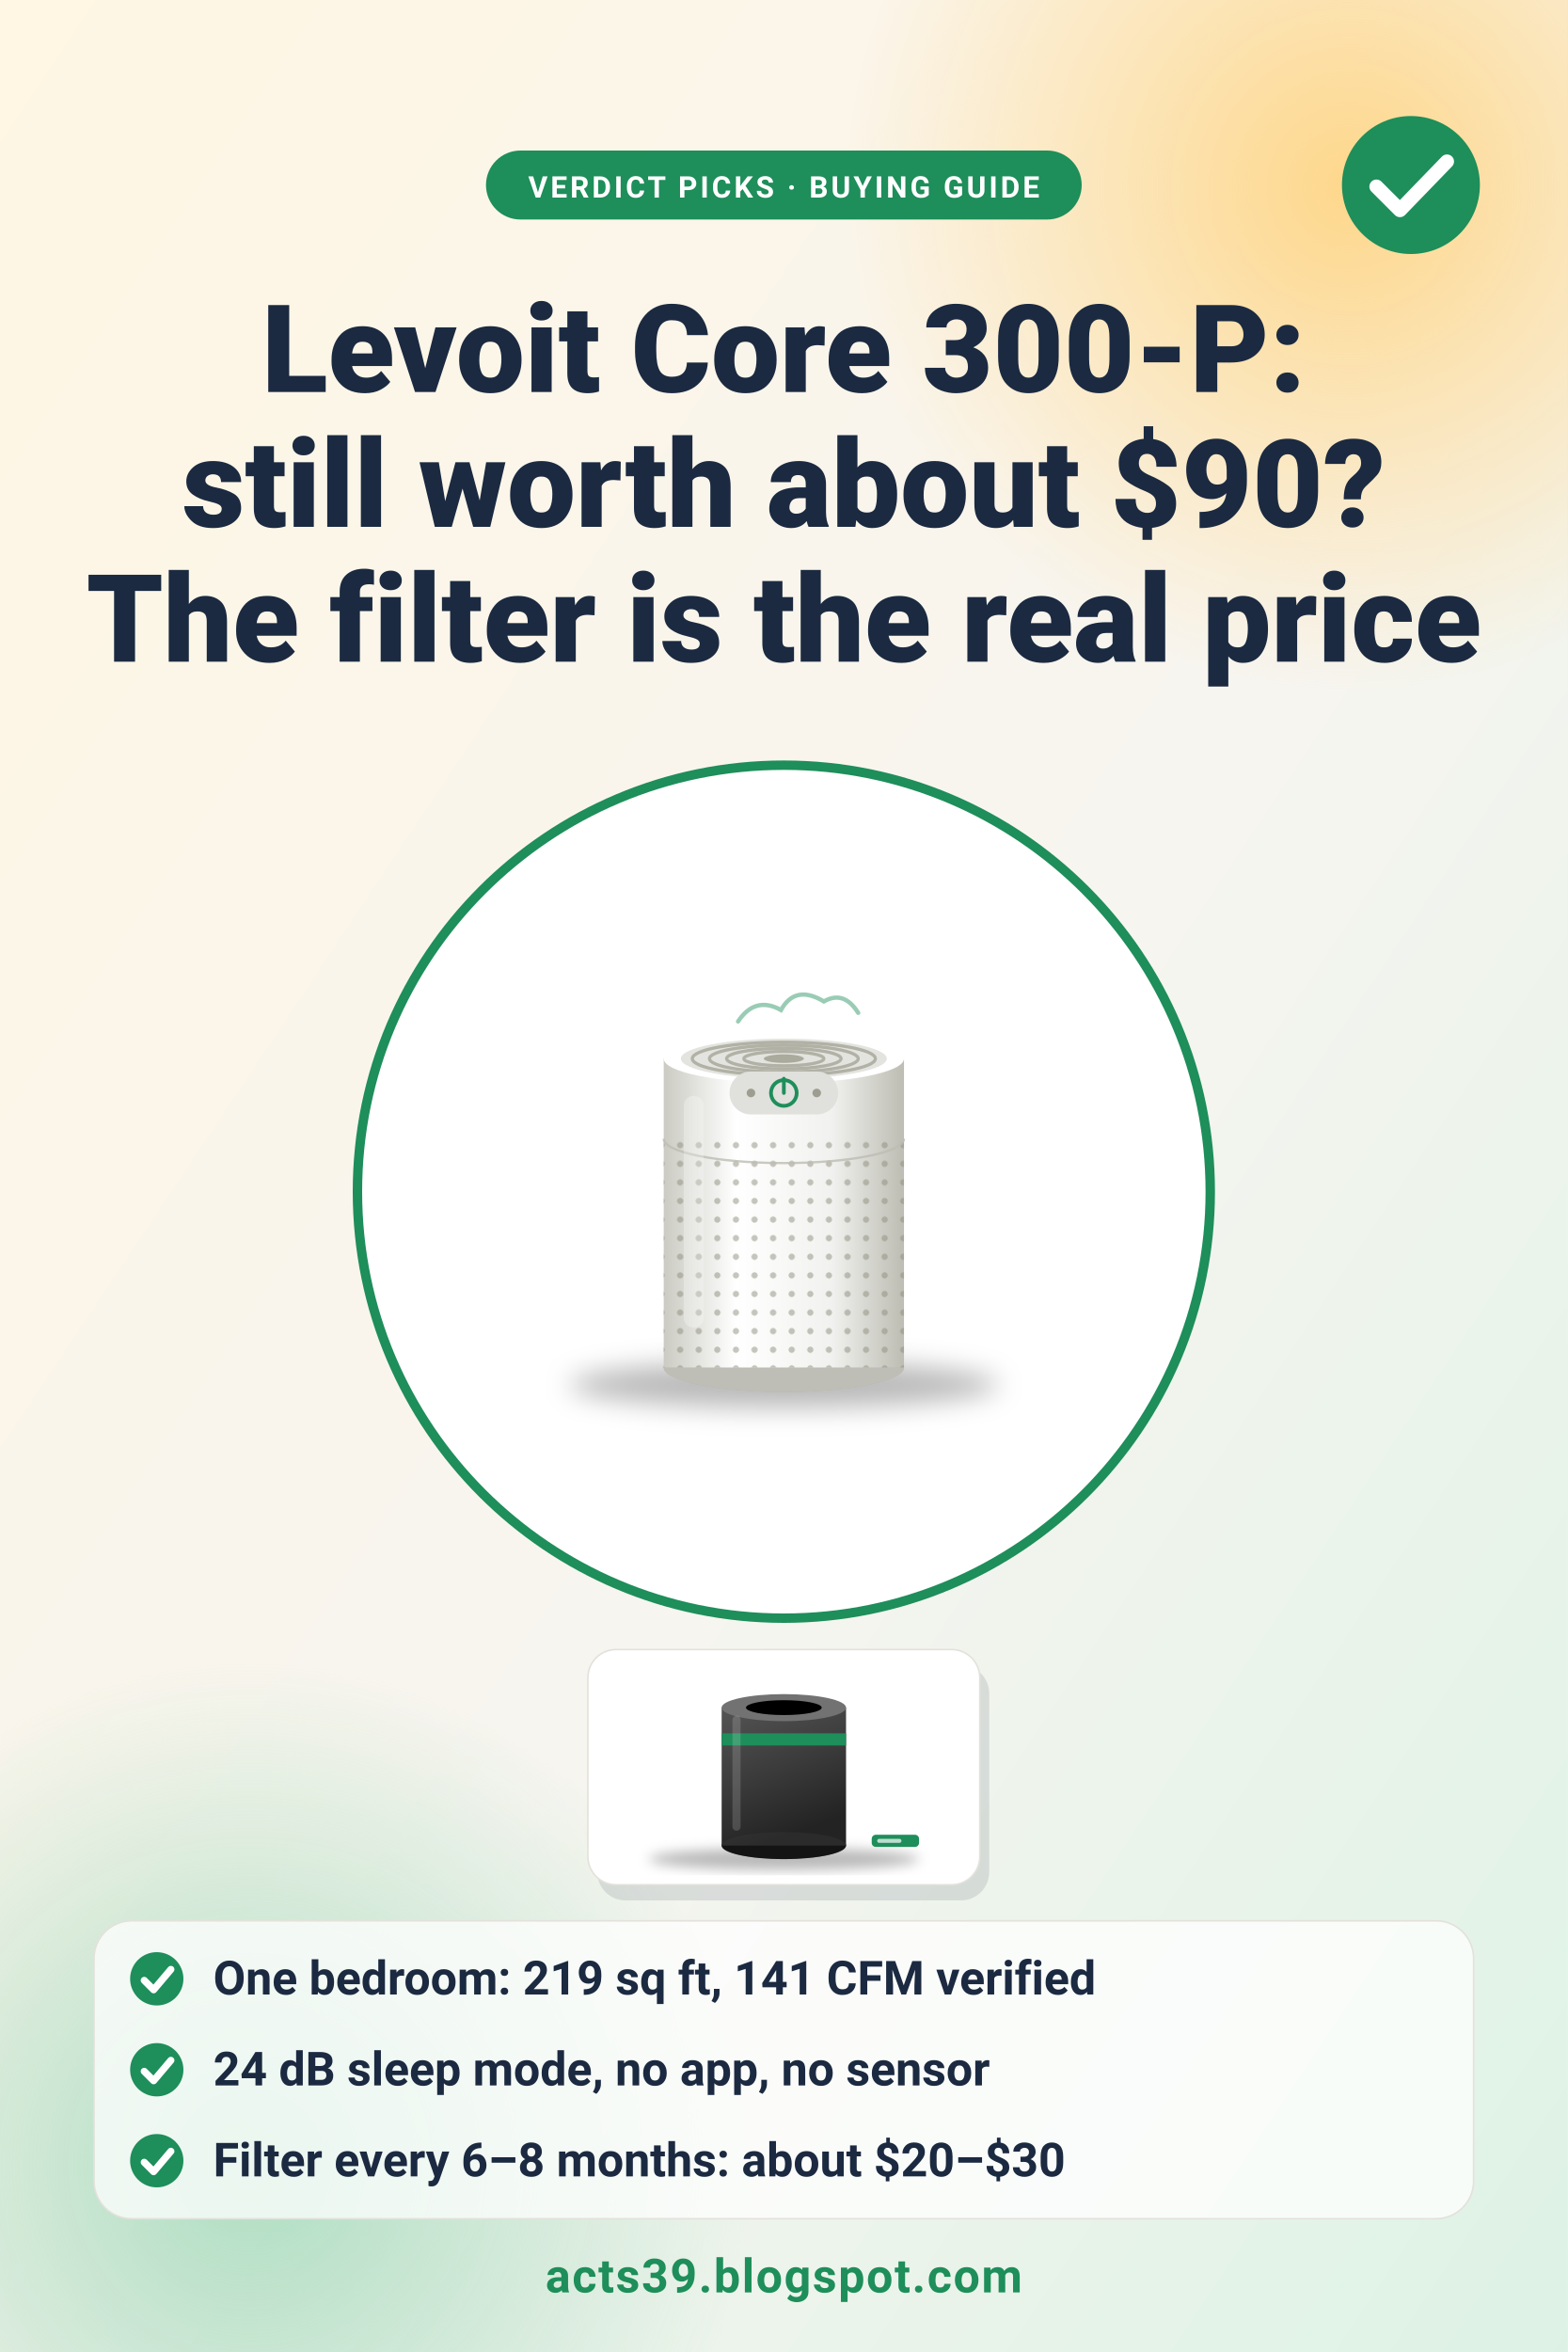
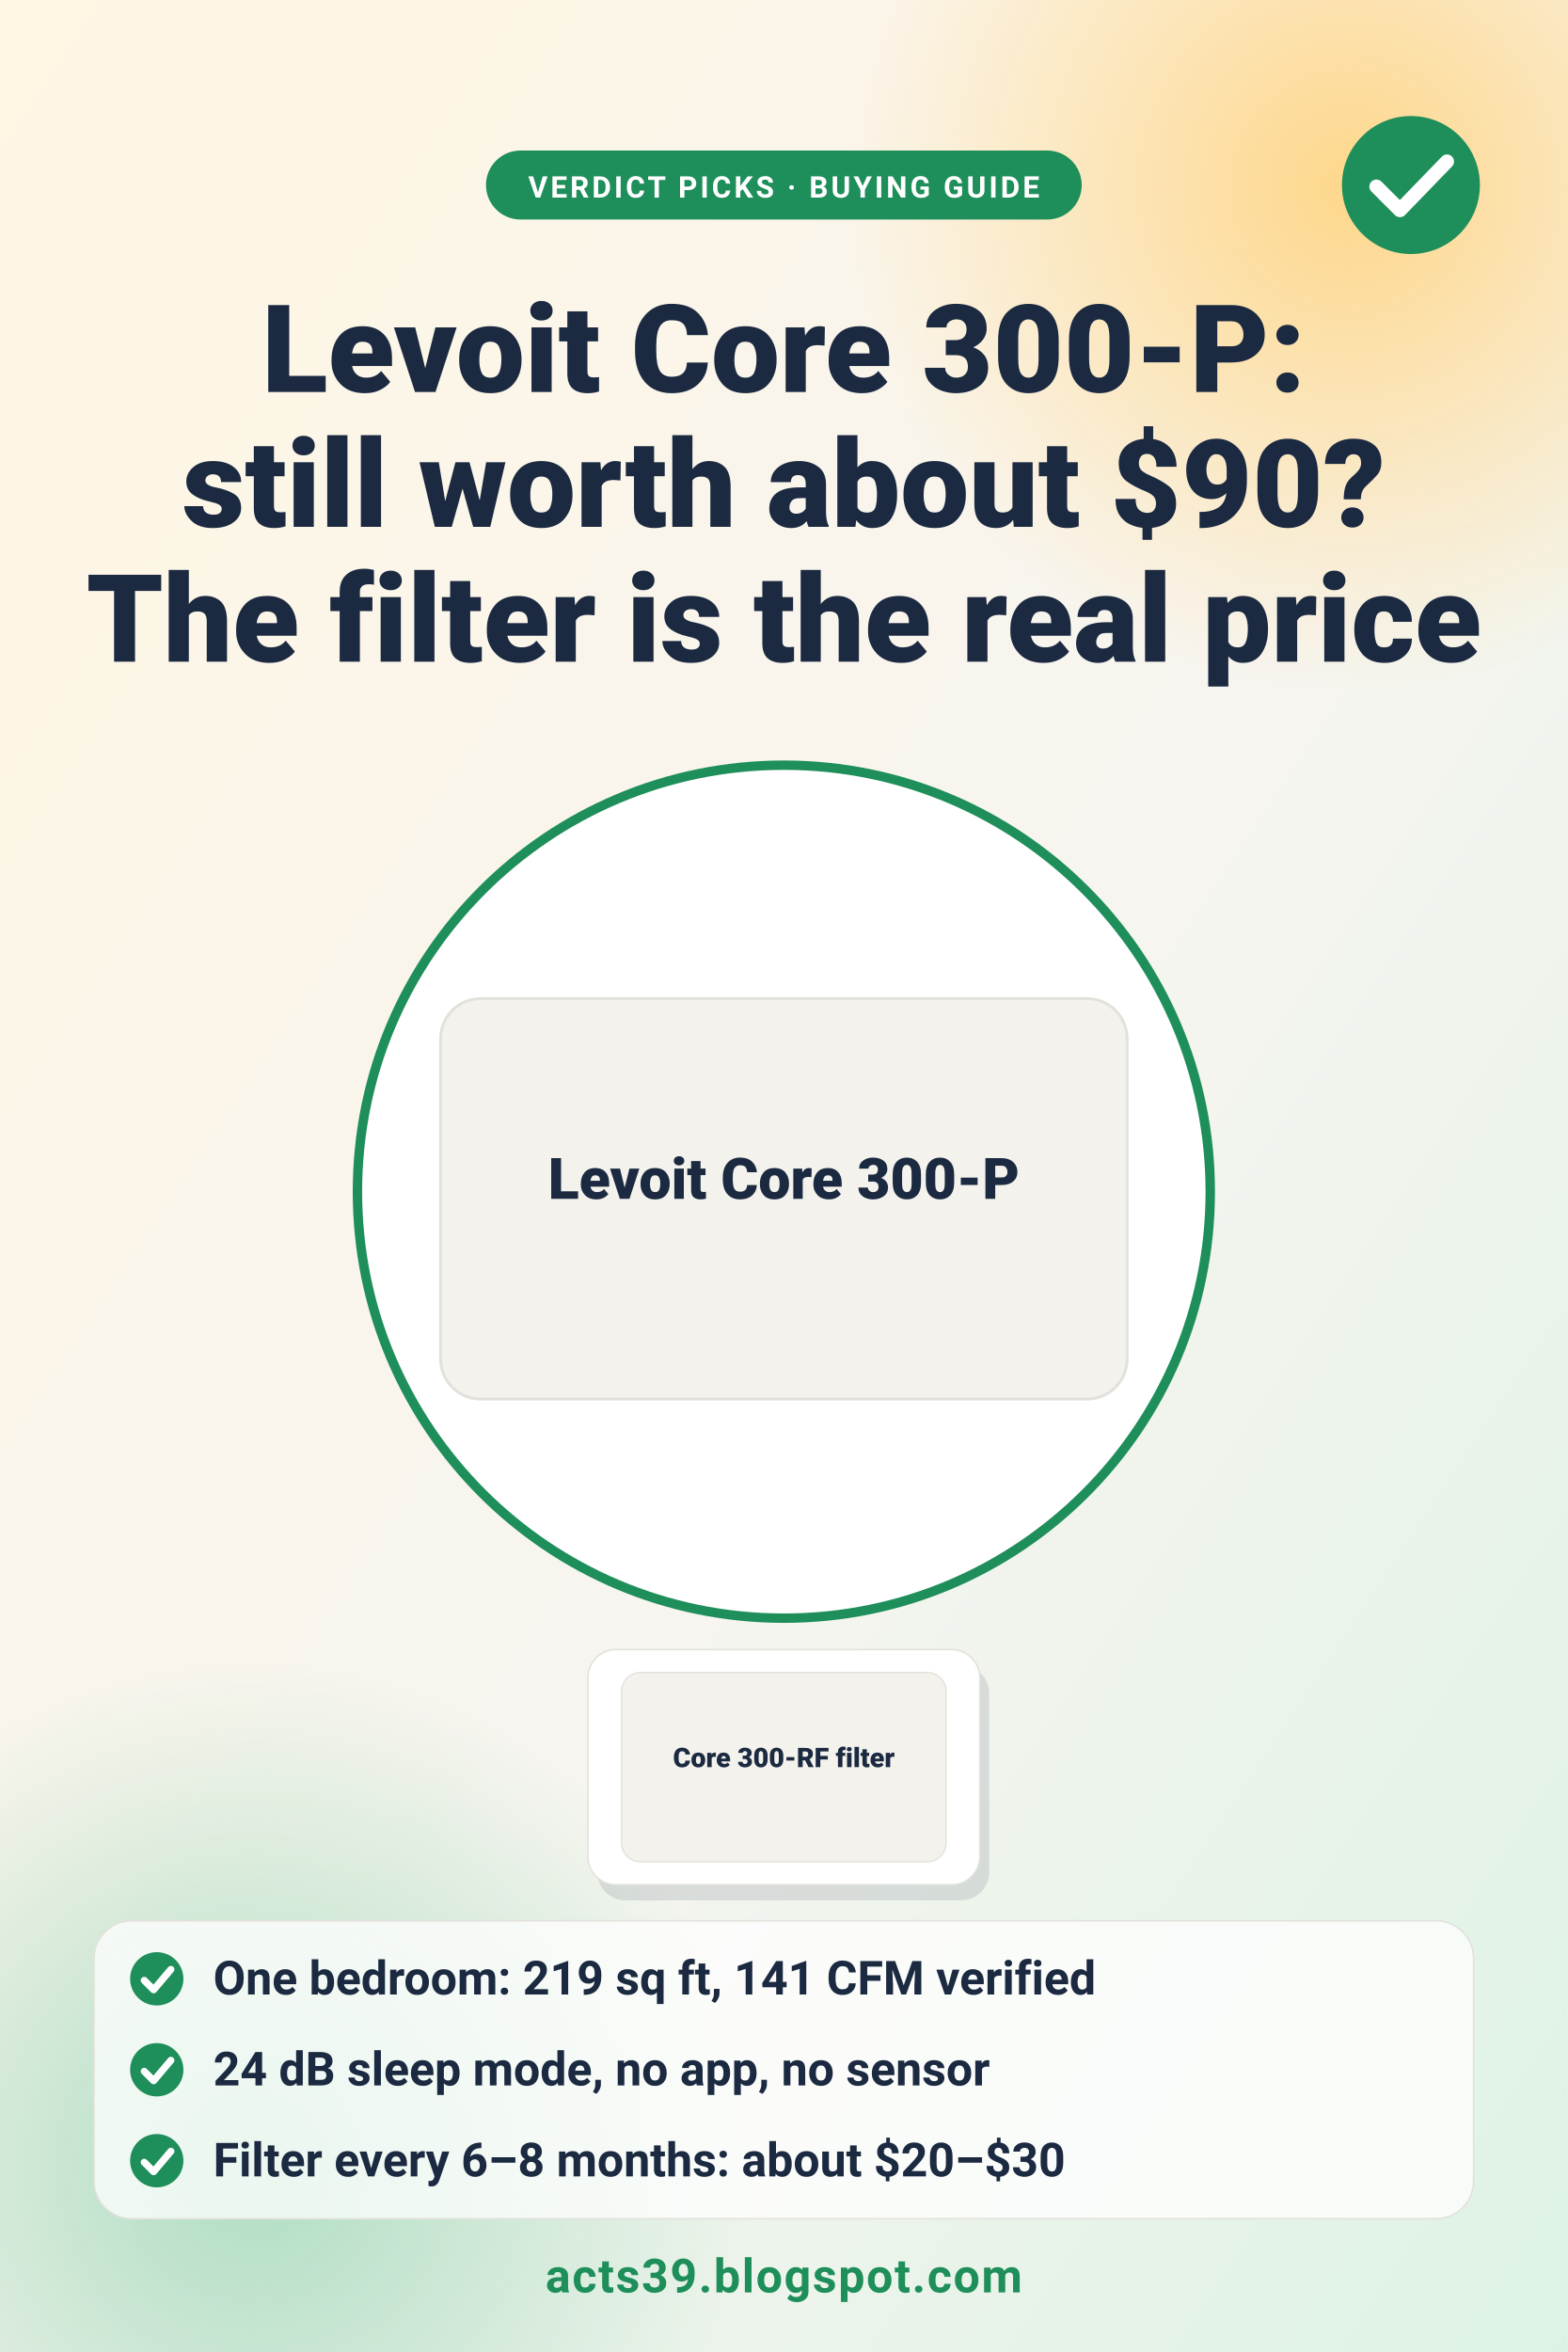
<svg xmlns="http://www.w3.org/2000/svg" viewBox="0 0 1000 1500" role="img" aria-label="Levoit Core 300-P Air Purifier review 2026: is the under-$100 bedroom purifier still worth about $90, why the filter is the real price, and where to buy it (Verdict Picks)">
  <defs>
    <linearGradient id="bp-bg" x1="0" y1="0" x2="1" y2="1">
      <stop offset="0" stop-color="#FFF6E3" />
      <stop offset="0.55" stop-color="#F7F5F0" />
      <stop offset="1" stop-color="#DDF2E5" />
    </linearGradient>
    <radialGradient id="bp-sun" cx="50%" cy="50%" r="50%">
      <stop offset="0" stop-color="#FFD27A" stop-opacity="0.85" />
      <stop offset="1" stop-color="#FFD27A" stop-opacity="0" />
    </radialGradient>
    <radialGradient id="bp-leaf" cx="50%" cy="50%" r="50%">
      <stop offset="0" stop-color="#8FD3AE" stop-opacity="0.7" />
      <stop offset="1" stop-color="#8FD3AE" stop-opacity="0" />
    </radialGradient>
  </defs>
  <rect width="1000" height="1500" fill="url(#bp-bg)" />
  <circle cx="860" cy="120" r="320" fill="url(#bp-sun)" />
  <circle cx="160" cy="1380" r="320" fill="url(#bp-leaf)" />
  <g font-family="-apple-system,Segoe UI,Roboto,Helvetica,Arial,sans-serif">
    <rect x="310" y="96" width="380" height="44" rx="22" fill="#1E8E5A" />
    <text x="500" y="126" text-anchor="middle" font-size="19" font-weight="700" fill="#fff" letter-spacing="1.8">VERDICT PICKS · BUYING GUIDE</text>
    <text x="500" y="250" text-anchor="middle" font-size="78" font-weight="800" fill="#1B2A41">Levoit Core 300-P:</text>
    <text x="500" y="336" text-anchor="middle" font-size="78" font-weight="800" fill="#1B2A41">still worth about $90?</text>
    <text x="500" y="422" text-anchor="middle" font-size="78" font-weight="800" fill="#1B2A41">The filter is the real price</text>
  </g>
  <circle cx="500" cy="760" r="272" fill="#fff" />
  <circle cx="500" cy="760" r="272" fill="none" stroke="#1E8E5A" stroke-width="6" />
  <g transform="translate(226.3158 582.1053) scale(0.9122807)">
-     <defs>
-       <radialGradient id="bphero-bg" cx="50%" cy="38%" r="72%">
-         <stop offset="0" stop-color="#ffffff" />
-         <stop offset="0.7" stop-color="#f3f3f1" />
-         <stop offset="1" stop-color="#e4e4e1" />
-       </radialGradient>
-       <filter id="bphero-blur" x="-30%" y="-80%" width="160%" height="300%">
-         <feGaussianBlur stdDeviation="9" />
-       </filter>
-       <filter id="bphero-soft" x="-20%" y="-20%" width="140%" height="140%">
-         <feGaussianBlur stdDeviation="2.2" />
-       </filter>
-       <filter id="bphero-glow" x="-50%" y="-50%" width="200%" height="200%">
-         <feGaussianBlur stdDeviation="5" />
-       </filter>
-       <linearGradient id="bphero-front" x1="0" y1="0" x2="0.35" y2="1">
-         <stop offset="0" stop-color="#ffffff" />
-         <stop offset="0.55" stop-color="#F1F1EF" />
-         <stop offset="1" stop-color="#dcdcd7" />
-       </linearGradient>
-       <linearGradient id="bphero-side" x1="0" y1="0" x2="1" y2="1">
-         <stop offset="0" stop-color="#e3e3df" />
-         <stop offset="1" stop-color="#c1c1b9" />
-       </linearGradient>
-       <linearGradient id="bphero-top" x1="0" y1="0" x2="1" y2="1">
-         <stop offset="0" stop-color="#ffffff" />
-         <stop offset="1" stop-color="#ffffff" />
-       </linearGradient>
-       <radialGradient id="bphero-dome" cx="38%" cy="32%" r="75%">
-         <stop offset="0" stop-color="#ffffff" />
-         <stop offset="0.6" stop-color="#F1F1EF" />
-         <stop offset="1" stop-color="#d0d0c9" />
-       </radialGradient>
-       <linearGradient id="bphero-gloss" x1="0" y1="0" x2="1" y2="1">
-         <stop offset="0" stop-color="#ffffff" stop-opacity="0.55" />
-         <stop offset="0.5" stop-color="#ffffff" stop-opacity="0.05" />
-         <stop offset="1" stop-color="#ffffff" stop-opacity="0" />
-       </linearGradient>
-       <linearGradient id="bphero-screen" x1="0" y1="0" x2="1" y2="1">
-         <stop offset="0" stop-color="#1d2a3a" />
-         <stop offset="1" stop-color="#060a10" />
-       </linearGradient>
-       <linearGradient id="bphero-metal" x1="0" y1="0" x2="1" y2="0">
-         <stop offset="0" stop-color="#d9d9d6" />
-         <stop offset="0.35" stop-color="#f4f4f2" />
-         <stop offset="0.65" stop-color="#bdbdb9" />
-         <stop offset="1" stop-color="#e6e6e3" />
-       </linearGradient>
-       <linearGradient id="bphero-accent" x1="0" y1="0" x2="0" y2="1">
-         <stop offset="0" stop-color="#2bcd82" />
-         <stop offset="1" stop-color="#135b3a" />
-       </linearGradient>
-       <linearGradient id="bphero-lens" x1="0" y1="0" x2="1" y2="1">
-         <stop offset="0" stop-color="#5a6470" />
-         <stop offset="0.45" stop-color="#1c2129" />
-         <stop offset="0.55" stop-color="#2b323c" />
-         <stop offset="1" stop-color="#0c0f14" />
-       </linearGradient>
-     </defs>
-     <ellipse cx="300" cy="330" rx="150" ry="16" fill="#000" opacity="0.28" filter="url(#bphero-blur)" />
-     <defs>
-       <pattern id="bphero-holes" width="13" height="13" patternUnits="userSpaceOnUse">
-         <circle cx="6.5" cy="6.5" r="2.2" fill="#8d8d7d" opacity="0.5" />
-       </pattern>
-       <linearGradient id="bphero-shell" x1="0" y1="0" x2="1" y2="0">
-         <stop offset="0" stop-color="#cbcbc3" />
-         <stop offset="0.3" stop-color="#ffffff" />
-         <stop offset="0.7" stop-color="#F1F1EF" />
-         <stop offset="1" stop-color="#bdbdb3" />
-       </linearGradient>
-     </defs>
-     <ellipse cx="300" cy="318" rx="84" ry="17" fill="#a5a598" />
-     <rect x="216" y="102" width="168" height="216" fill="url(#bphero-shell)" />
-     <rect x="216" y="158" width="168" height="160" fill="url(#bphero-holes)" />
-     <path d="M 216 318 A 84 17 0 0 0 384 318" fill="#d4d4ce" opacity="0.55" />
-     <path d="M 216 158 A 84 17 0 0 0 384 158" fill="none" stroke="#bdbdb3" stroke-width="1.6" opacity="0.8" />
-     <ellipse cx="300" cy="102" rx="84" ry="17" fill="#ffffff" />
-     <ellipse cx="300" cy="102" rx="72" ry="14" fill="#e3e3df" />
-     <ellipse cx="300" cy="102" rx="64" ry="11.5" fill="none" stroke="#9b9b8d" stroke-width="2.2" opacity="0.7" />
-     <ellipse cx="300" cy="102" rx="52" ry="9.4" fill="none" stroke="#9b9b8d" stroke-width="2.2" opacity="0.7" />
-     <ellipse cx="300" cy="102" rx="40" ry="7.2" fill="none" stroke="#9b9b8d" stroke-width="2.2" opacity="0.7" />
-     <ellipse cx="300" cy="102" rx="28" ry="5.0" fill="none" stroke="#9b9b8d" stroke-width="2.2" opacity="0.7" />
-     <ellipse cx="300" cy="102" rx="14" ry="3" fill="#929282" opacity="0.7" />
-     <rect x="262" y="111" width="76" height="30" rx="15" fill="#e0e0dc" />
-     <circle cx="300" cy="126" r="9" fill="none" stroke="#1E8E5A" stroke-width="2.6" />
-     <line x1="300" y1="116" x2="300" y2="126" stroke="#1E8E5A" stroke-width="2.6" stroke-linecap="round" />
-     <circle cx="277" cy="126" r="3" fill="#9e9e90" />
-     <circle cx="323" cy="126" r="3" fill="#9e9e90" />
-     <rect x="230" y="128" width="14" height="162" rx="7" fill="#fff" opacity="0.26" />
-     <path d="M 268 76 q 12 -18 30 -8 q 10 -18 30 -6 q 14 -8 24 8" fill="none" stroke="#1E8E5A" stroke-width="3" stroke-linecap="round" opacity="0.45" />
+     <rect x="60" y="60" width="480" height="280" rx="28" fill="#F4F2EC" />
+     <rect x="60" y="60" width="480" height="280" rx="28" fill="none" stroke="#E3E1DB" stroke-width="2" />
+     <g font-family="-apple-system,Segoe UI,Roboto,Helvetica,Arial,sans-serif">
+       <text x="300" y="200" text-anchor="middle" font-size="40" font-weight="800" fill="#1B2A41">Levoit Core 300-P</text>
+     </g>
  </g>
  <g transform="translate(375.0 1052)">
    <rect x="6" y="10" width="250" height="150" rx="18" fill="#1B2A41" opacity="0.12" />
    <rect width="250" height="150" rx="18" fill="#fff" />
    <rect width="250" height="150" rx="18" fill="none" stroke="#E3E1DB" />
    <svg x="8" y="6" width="234" height="138" viewBox="60 40 480 320" preserveAspectRatio="xMidYMid meet">
      <g transform="translate(0 0) scale(1.0)">
-         <defs>
-           <radialGradient id="pcore300rf-bg" cx="50%" cy="38%" r="72%">
-             <stop offset="0" stop-color="#ffffff" />
-             <stop offset="0.7" stop-color="#f3f3f1" />
-             <stop offset="1" stop-color="#e4e4e1" />
-           </radialGradient>
-           <filter id="pcore300rf-blur" x="-30%" y="-80%" width="160%" height="300%">
-             <feGaussianBlur stdDeviation="9" />
-           </filter>
-           <filter id="pcore300rf-soft" x="-20%" y="-20%" width="140%" height="140%">
-             <feGaussianBlur stdDeviation="2.2" />
-           </filter>
-           <filter id="pcore300rf-glow" x="-50%" y="-50%" width="200%" height="200%">
-             <feGaussianBlur stdDeviation="5" />
-           </filter>
-           <linearGradient id="pcore300rf-front" x1="0" y1="0" x2="0.35" y2="1">
-             <stop offset="0" stop-color="#545454" />
-             <stop offset="0.55" stop-color="#3A3A3A" />
-             <stop offset="1" stop-color="#232323" />
-           </linearGradient>
-           <linearGradient id="pcore300rf-side" x1="0" y1="0" x2="1" y2="1">
-             <stop offset="0" stop-color="#2b2b2b" />
-             <stop offset="1" stop-color="#070707" />
-           </linearGradient>
-           <linearGradient id="pcore300rf-top" x1="0" y1="0" x2="1" y2="1">
-             <stop offset="0" stop-color="#777777" />
-             <stop offset="1" stop-color="#494949" />
-           </linearGradient>
-           <radialGradient id="pcore300rf-dome" cx="38%" cy="32%" r="75%">
-             <stop offset="0" stop-color="#727272" />
-             <stop offset="0.6" stop-color="#3A3A3A" />
-             <stop offset="1" stop-color="#161616" />
-           </radialGradient>
-           <linearGradient id="pcore300rf-gloss" x1="0" y1="0" x2="1" y2="1">
-             <stop offset="0" stop-color="#ffffff" stop-opacity="0.55" />
-             <stop offset="0.5" stop-color="#ffffff" stop-opacity="0.05" />
-             <stop offset="1" stop-color="#ffffff" stop-opacity="0" />
-           </linearGradient>
-           <linearGradient id="pcore300rf-screen" x1="0" y1="0" x2="1" y2="1">
-             <stop offset="0" stop-color="#1d2a3a" />
-             <stop offset="1" stop-color="#060a10" />
-           </linearGradient>
-           <linearGradient id="pcore300rf-metal" x1="0" y1="0" x2="1" y2="0">
-             <stop offset="0" stop-color="#d9d9d6" />
-             <stop offset="0.35" stop-color="#f4f4f2" />
-             <stop offset="0.65" stop-color="#bdbdb9" />
-             <stop offset="1" stop-color="#e6e6e3" />
-           </linearGradient>
-           <linearGradient id="pcore300rf-accent" x1="0" y1="0" x2="0" y2="1">
-             <stop offset="0" stop-color="#2bcd82" />
-             <stop offset="1" stop-color="#135b3a" />
-           </linearGradient>
-           <linearGradient id="pcore300rf-lens" x1="0" y1="0" x2="1" y2="1">
-             <stop offset="0" stop-color="#5a6470" />
-             <stop offset="0.45" stop-color="#1c2129" />
-             <stop offset="0.55" stop-color="#2b323c" />
-             <stop offset="1" stop-color="#0c0f14" />
-           </linearGradient>
-         </defs>
-         <ellipse cx="300" cy="336" rx="200" ry="16" fill="#000" opacity="0.28" filter="url(#pcore300rf-blur)" />
-         <ellipse cx="300" cy="316" rx="92" ry="20" fill="#000000" />
-         <rect x="208" y="112" width="184" height="204" fill="url(#pcore300rf-front)" />
-         <ellipse cx="300" cy="112" rx="92" ry="20" fill="#727272" />
-         <ellipse cx="300" cy="316" rx="92" ry="20" fill="#3A3A3A" opacity="0.35" />
-         <rect x="208" y="150" width="184" height="18" fill="#1E8E5A" />
-         <ellipse cx="300" cy="112" rx="56" ry="11" fill="#000000" />
-         <rect x="224" y="124" width="12" height="170" rx="6" fill="#fff" opacity="0.16" />
-         <rect x="430" y="300" width="70" height="18" rx="6" fill="#1E8E5A" />
-         <rect x="438" y="306" width="36" height="6" rx="3" fill="#fff" opacity="0.7" />
+         <rect x="60" y="60" width="480" height="280" rx="28" fill="#F4F2EC" />
+         <rect x="60" y="60" width="480" height="280" rx="28" fill="none" stroke="#E3E1DB" stroke-width="2" />
+         <g font-family="-apple-system,Segoe UI,Roboto,Helvetica,Arial,sans-serif">
+           <text x="300" y="200" text-anchor="middle" font-size="40" font-weight="800" fill="#1B2A41">Core 300-RF filter</text>
+         </g>
      </g>
    </svg>
  </g>
  <g font-family="-apple-system,Segoe UI,Roboto,Helvetica,Arial,sans-serif">
    <rect x="60" y="1225" width="880" height="190" rx="24" fill="#fff" fill-opacity="0.75" stroke="#E3E1DB" />
    <g transform="translate(0 1262)">
      <circle cx="100" cy="0" r="17" fill="#1E8E5A" />
      <path d="M 92 1 L 98 7 L 109 -6" fill="none" stroke="#fff" stroke-width="4.5" stroke-linecap="round" stroke-linejoin="round" />
      <text x="136" y="10" font-size="30" font-weight="600" fill="#1B2A41">One bedroom: 219 sq ft, 141 CFM verified</text>
    </g>
    <g transform="translate(0 1320)">
      <circle cx="100" cy="0" r="17" fill="#1E8E5A" />
      <path d="M 92 1 L 98 7 L 109 -6" fill="none" stroke="#fff" stroke-width="4.5" stroke-linecap="round" stroke-linejoin="round" />
      <text x="136" y="10" font-size="30" font-weight="600" fill="#1B2A41">24 dB sleep mode, no app, no sensor</text>
    </g>
    <g transform="translate(0 1378)">
      <circle cx="100" cy="0" r="17" fill="#1E8E5A" />
      <path d="M 92 1 L 98 7 L 109 -6" fill="none" stroke="#fff" stroke-width="4.5" stroke-linecap="round" stroke-linejoin="round" />
      <text x="136" y="10" font-size="30" font-weight="600" fill="#1B2A41">Filter every 6–8 months: about $20–$30</text>
    </g>
    <text x="500" y="1462" text-anchor="middle" font-size="30" font-weight="700" fill="#1E8E5A" letter-spacing="1">acts39.blogspot.com</text>
  </g>
  <circle cx="900" cy="118" r="44" fill="#1E8E5A" />
  <path d="M 878 119 L 893 134 L 923 103" fill="none" stroke="#fff" stroke-width="9" stroke-linecap="round" stroke-linejoin="round" />
</svg>
